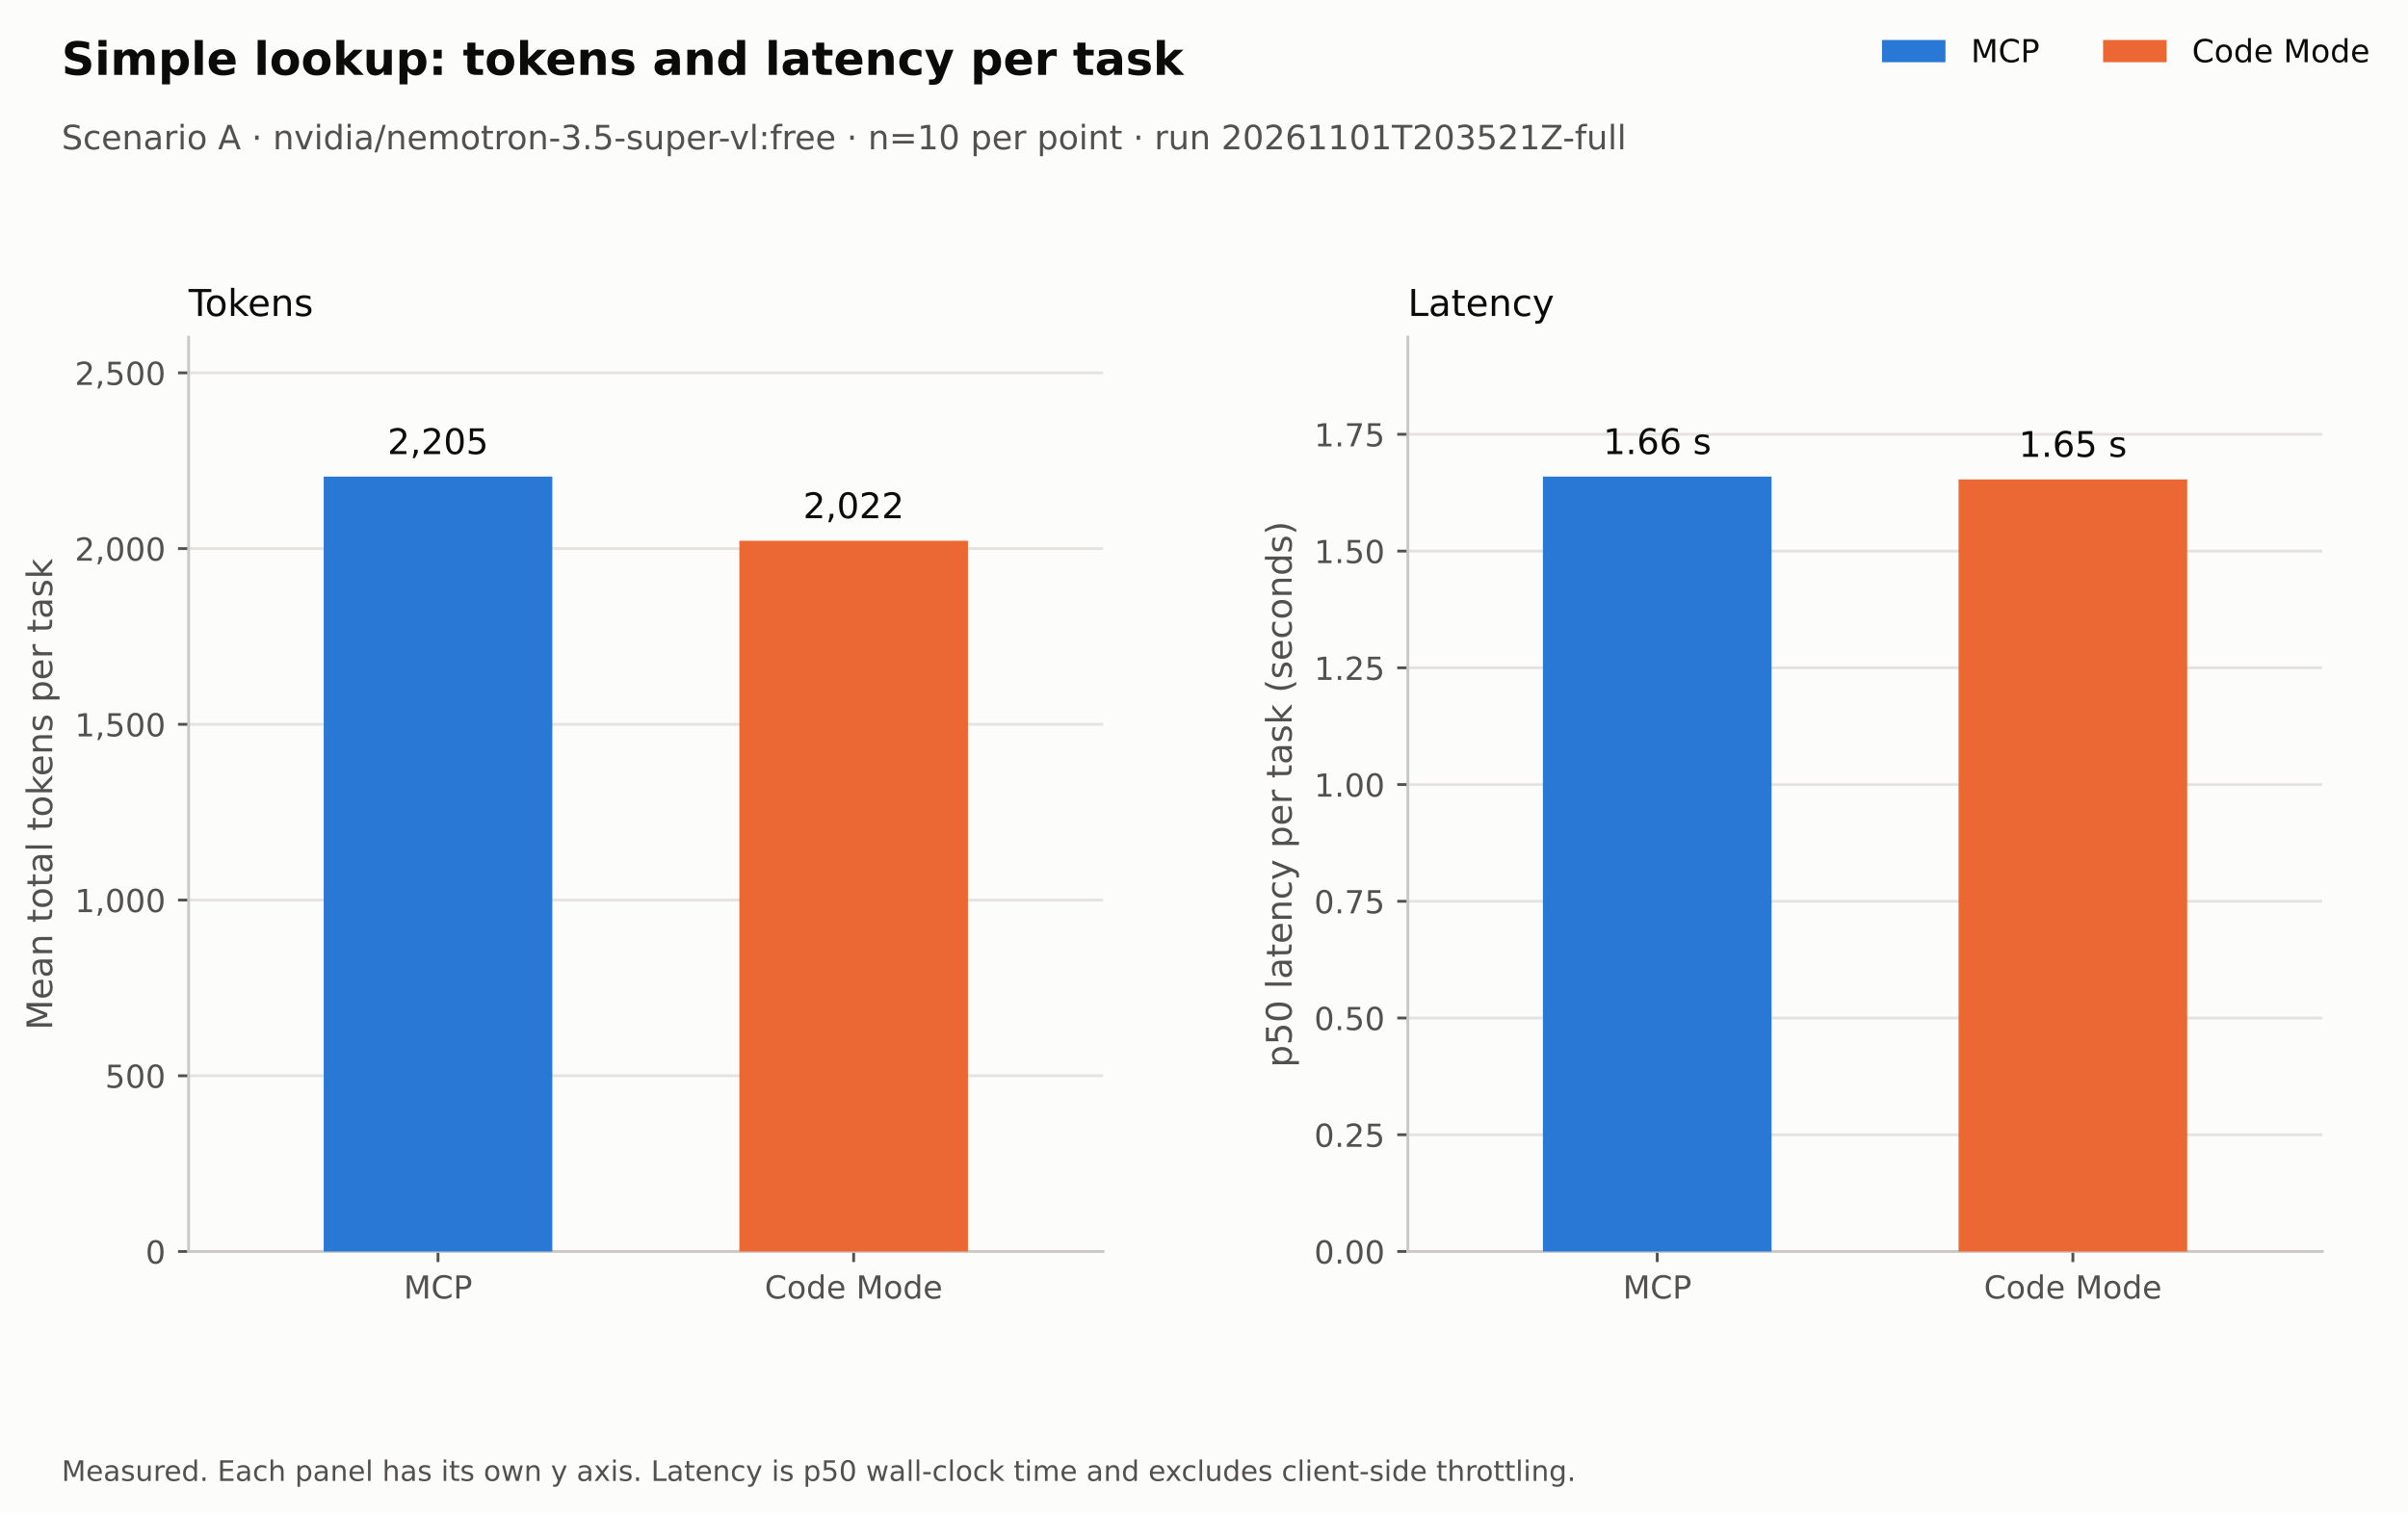
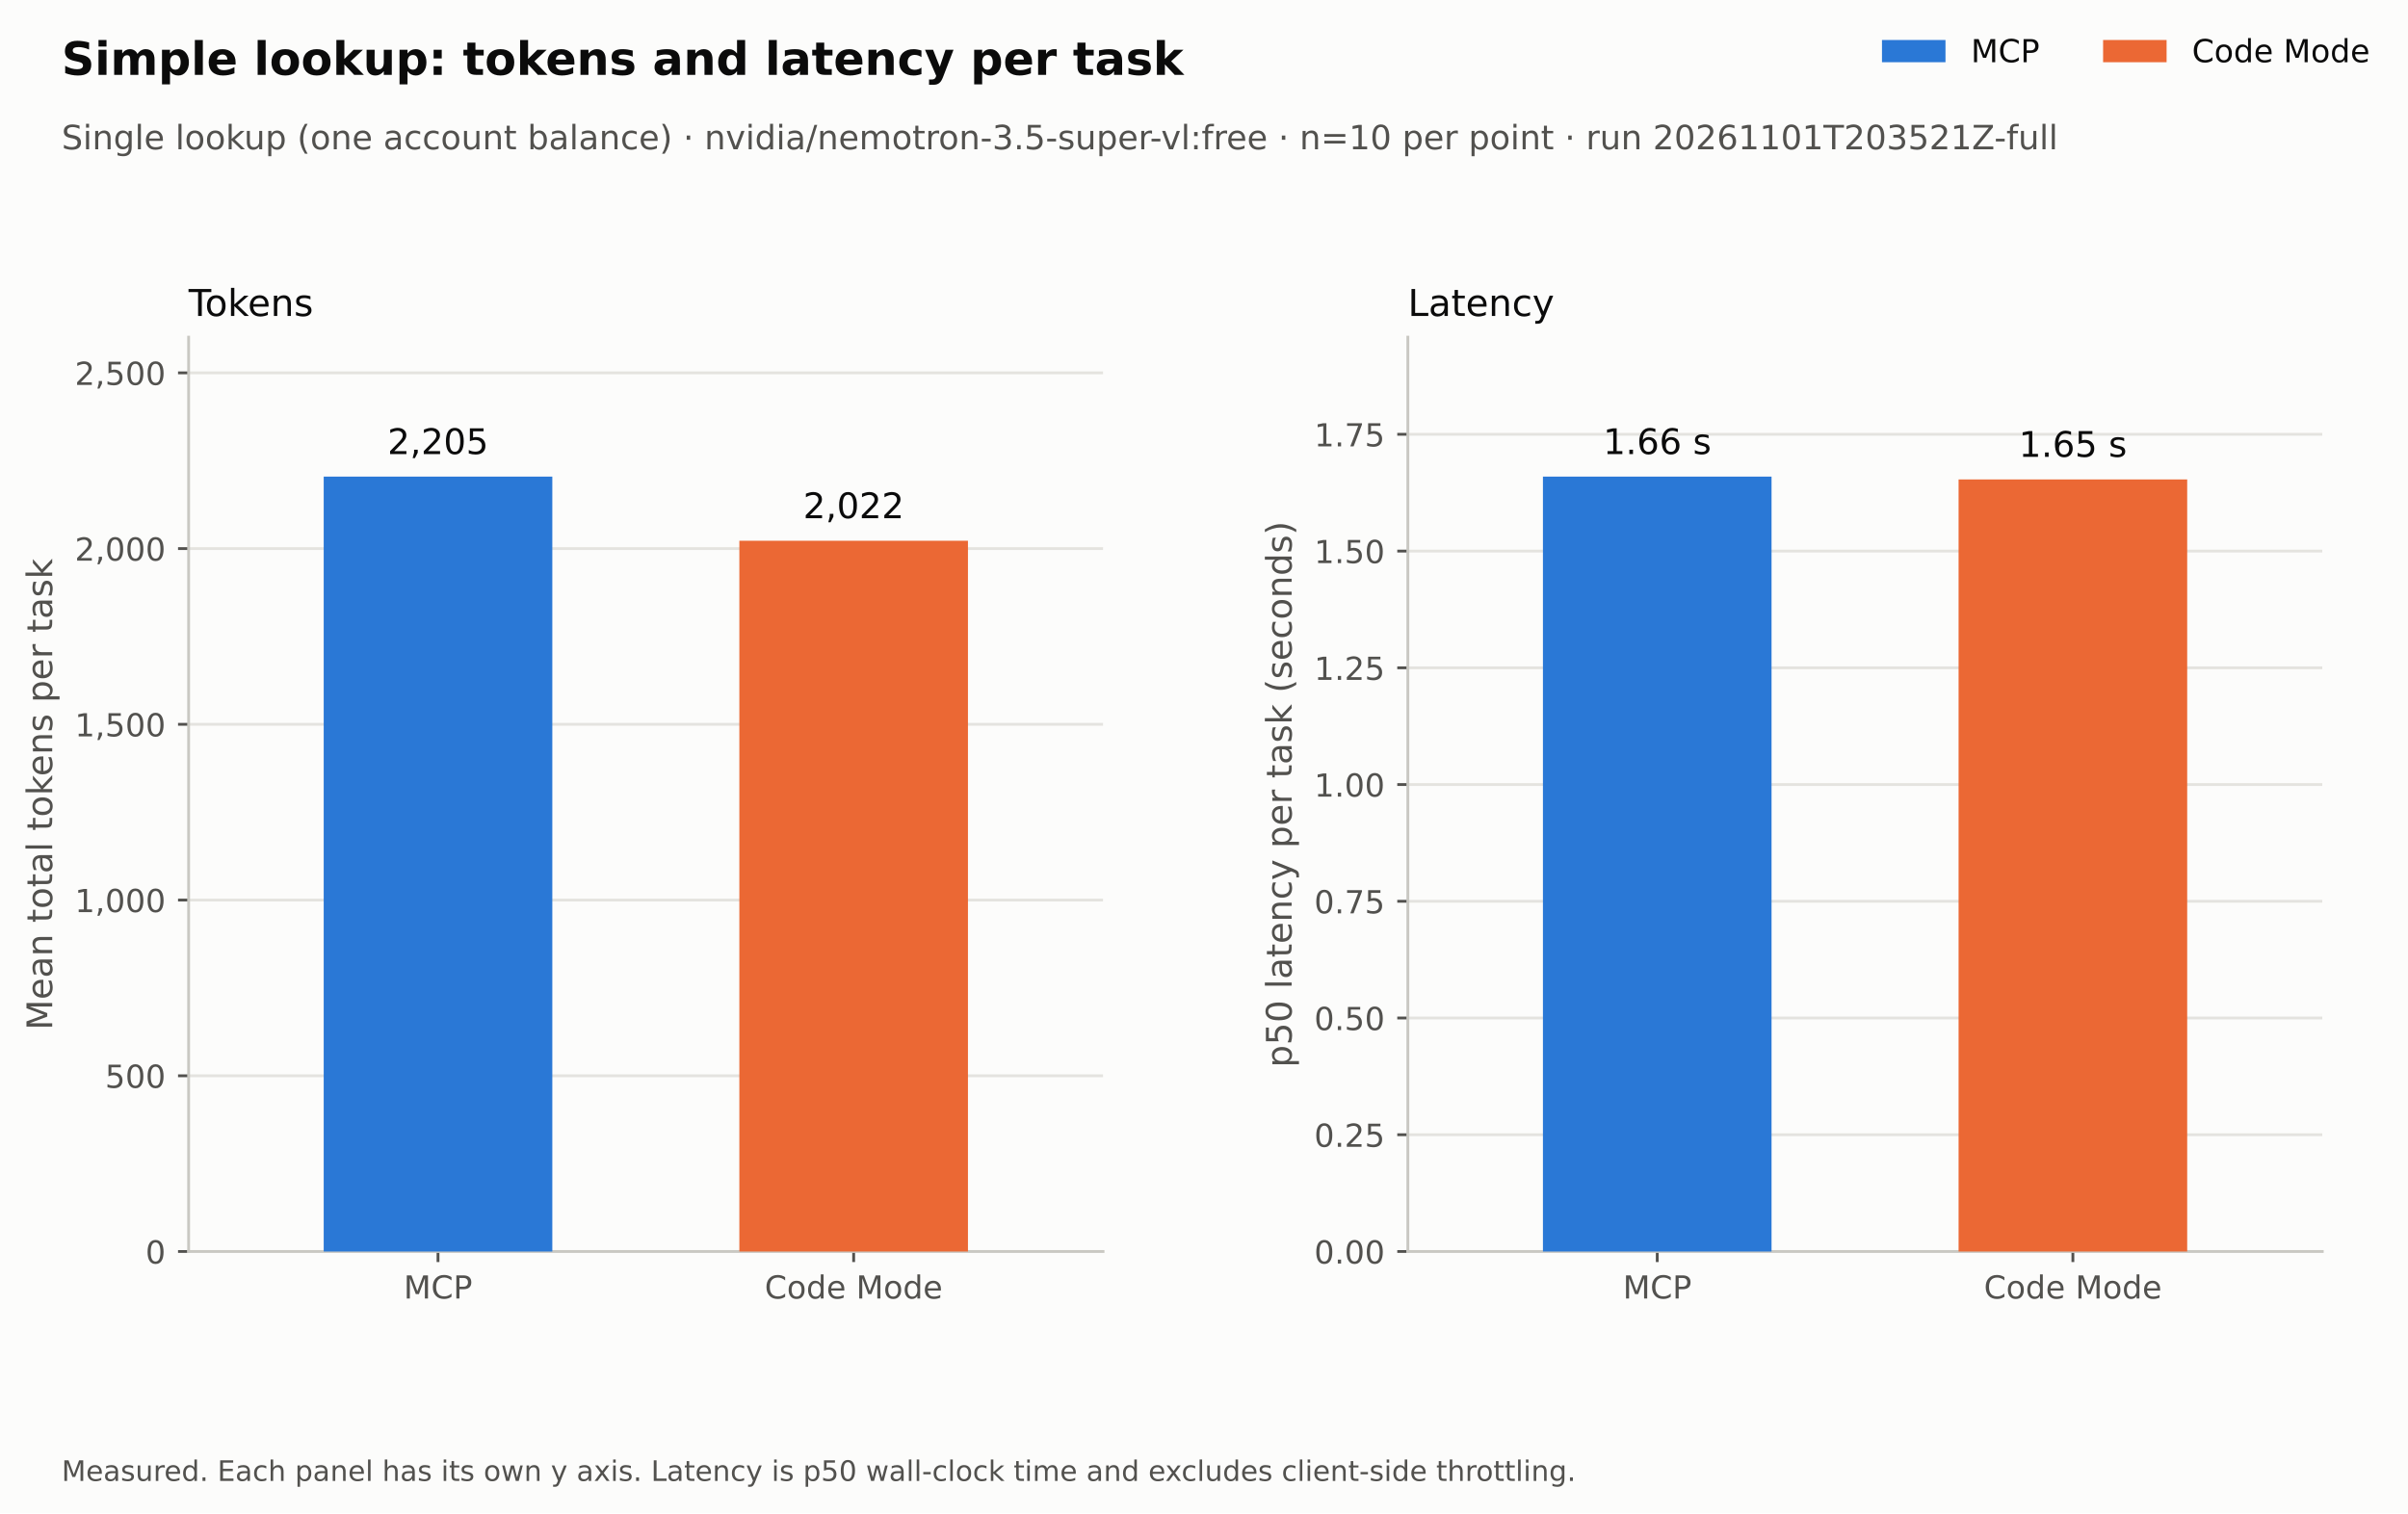
<svg xmlns="http://www.w3.org/2000/svg" xmlns:xlink="http://www.w3.org/1999/xlink" width="682.566pt" height="428.94pt" viewBox="0 0 682.566 428.94" version="1.1">
  <defs>
    <style type="text/css">*{stroke-linejoin: round; stroke-linecap: butt}</style>
  </defs>
  <g id="figure_1">
    <g id="patch_1">
      <path d="M 0 428.94  L 682.566 428.94  L 682.566 0  L 0 0  z " style="fill: #fcfcfb" />
    </g>
    <g id="axes_1">
      <g id="patch_2">
        <path d="M 53.466 354.78  L 312.666 354.78  L 312.666 95.58  L 53.466 95.58  z " style="fill: #fcfcfb" />
      </g>
      <g id="matplotlib.axis_1">
        <g id="xtick_1">
          <g id="line2d_1">
            <defs>
-               <path id="m76a7f70859" d="M 0 0  L 0 3  " style="stroke: #52514e; stroke-width: 0.8" />
+               <path id="mb51c4eba4a" d="M 0 0  L 0 3  " style="stroke: #52514e; stroke-width: 0.8" />
            </defs>
            <g>
-               <use xlink:href="#m76a7f70859" x="124.157" y="354.78" style="fill: #52514e; stroke: #52514e; stroke-width: 0.8" />
+               <use xlink:href="#mb51c4eba4a" x="124.157" y="354.78" style="fill: #52514e; stroke: #52514e; stroke-width: 0.8" />
            </g>
          </g>
          <g id="text_1">
            <text style="font-size: 9px; font-family: 'DejaVu Sans'; text-anchor: middle; fill: #52514e" x="124.157" y="368.118" transform="rotate(-0 124.157 368.1179)">MCP</text>
          </g>
        </g>
        <g id="xtick_2">
          <g id="line2d_2">
            <g>
-               <use xlink:href="#m76a7f70859" x="241.975" y="354.78" style="fill: #52514e; stroke: #52514e; stroke-width: 0.8" />
+               <use xlink:href="#mb51c4eba4a" x="241.975" y="354.78" style="fill: #52514e; stroke: #52514e; stroke-width: 0.8" />
            </g>
          </g>
          <g id="text_2">
            <text style="font-size: 9px; font-family: 'DejaVu Sans'; text-anchor: middle; fill: #52514e" x="241.975" y="368.119" transform="rotate(-0 241.9752 368.1186)">Code Mode</text>
          </g>
        </g>
      </g>
      <g id="matplotlib.axis_2">
        <g id="ytick_1">
          <g id="line2d_3">
-             <path d="M 53.466 354.78  L 312.666 354.78  " clip-path="url(#p78e04255b6)" style="fill: none; stroke: #e4e3df; stroke-width: 0.8; stroke-linecap: square" />
+             <path d="M 53.466 354.78  L 312.666 354.78  " clip-path="url(#p8cfe2c5275)" style="fill: none; stroke: #e4e3df; stroke-width: 0.8; stroke-linecap: square" />
          </g>
          <g id="line2d_4">
            <defs>
-               <path id="mbfd542b038" d="M 0 0  L -3 0  " style="stroke: #52514e; stroke-width: 0.8" />
+               <path id="m6d237dedcd" d="M 0 0  L -3 0  " style="stroke: #52514e; stroke-width: 0.8" />
            </defs>
            <g>
-               <use xlink:href="#mbfd542b038" x="53.466" y="354.78" style="fill: #52514e; stroke: #52514e; stroke-width: 0.8" />
+               <use xlink:href="#m6d237dedcd" x="53.466" y="354.78" style="fill: #52514e; stroke: #52514e; stroke-width: 0.8" />
            </g>
          </g>
          <g id="text_3">
            <text style="font-size: 9px; font-family: 'DejaVu Sans'; text-anchor: end; fill: #52514e" x="46.966" y="358.199" transform="rotate(-0 46.96609 358.1989)">0</text>
          </g>
        </g>
        <g id="ytick_2">
          <g id="line2d_5">
-             <path d="M 53.466 304.963  L 312.666 304.963  " clip-path="url(#p78e04255b6)" style="fill: none; stroke: #e4e3df; stroke-width: 0.8; stroke-linecap: square" />
+             <path d="M 53.466 304.963  L 312.666 304.963  " clip-path="url(#p8cfe2c5275)" style="fill: none; stroke: #e4e3df; stroke-width: 0.8; stroke-linecap: square" />
          </g>
          <g id="line2d_6">
            <g>
-               <use xlink:href="#mbfd542b038" x="53.466" y="304.963" style="fill: #52514e; stroke: #52514e; stroke-width: 0.8" />
+               <use xlink:href="#m6d237dedcd" x="53.466" y="304.963" style="fill: #52514e; stroke: #52514e; stroke-width: 0.8" />
            </g>
          </g>
          <g id="text_4">
            <text style="font-size: 9px; font-family: 'DejaVu Sans'; text-anchor: end; fill: #52514e" x="46.966" y="308.382" transform="rotate(-0 46.96609 308.3824)">500</text>
          </g>
        </g>
        <g id="ytick_3">
          <g id="line2d_7">
-             <path d="M 53.466 255.147  L 312.666 255.147  " clip-path="url(#p78e04255b6)" style="fill: none; stroke: #e4e3df; stroke-width: 0.8; stroke-linecap: square" />
+             <path d="M 53.466 255.147  L 312.666 255.147  " clip-path="url(#p8cfe2c5275)" style="fill: none; stroke: #e4e3df; stroke-width: 0.8; stroke-linecap: square" />
          </g>
          <g id="line2d_8">
            <g>
-               <use xlink:href="#mbfd542b038" x="53.466" y="255.147" style="fill: #52514e; stroke: #52514e; stroke-width: 0.8" />
+               <use xlink:href="#m6d237dedcd" x="53.466" y="255.147" style="fill: #52514e; stroke: #52514e; stroke-width: 0.8" />
            </g>
          </g>
          <g id="text_5">
            <text style="font-size: 9px; font-family: 'DejaVu Sans'; text-anchor: end; fill: #52514e" x="46.966" y="258.566" transform="rotate(-0 46.96609 258.5659)">1,000</text>
          </g>
        </g>
        <g id="ytick_4">
          <g id="line2d_9">
-             <path d="M 53.466 205.33  L 312.666 205.33  " clip-path="url(#p78e04255b6)" style="fill: none; stroke: #e4e3df; stroke-width: 0.8; stroke-linecap: square" />
+             <path d="M 53.466 205.33  L 312.666 205.33  " clip-path="url(#p8cfe2c5275)" style="fill: none; stroke: #e4e3df; stroke-width: 0.8; stroke-linecap: square" />
          </g>
          <g id="line2d_10">
            <g>
-               <use xlink:href="#mbfd542b038" x="53.466" y="205.33" style="fill: #52514e; stroke: #52514e; stroke-width: 0.8" />
+               <use xlink:href="#m6d237dedcd" x="53.466" y="205.33" style="fill: #52514e; stroke: #52514e; stroke-width: 0.8" />
            </g>
          </g>
          <g id="text_6">
            <text style="font-size: 9px; font-family: 'DejaVu Sans'; text-anchor: end; fill: #52514e" x="46.966" y="208.749" transform="rotate(-0 46.96609 208.7493)">1,500</text>
          </g>
        </g>
        <g id="ytick_5">
          <g id="line2d_11">
-             <path d="M 53.466 155.514  L 312.666 155.514  " clip-path="url(#p78e04255b6)" style="fill: none; stroke: #e4e3df; stroke-width: 0.8; stroke-linecap: square" />
+             <path d="M 53.466 155.514  L 312.666 155.514  " clip-path="url(#p8cfe2c5275)" style="fill: none; stroke: #e4e3df; stroke-width: 0.8; stroke-linecap: square" />
          </g>
          <g id="line2d_12">
            <g>
-               <use xlink:href="#mbfd542b038" x="53.466" y="155.514" style="fill: #52514e; stroke: #52514e; stroke-width: 0.8" />
+               <use xlink:href="#m6d237dedcd" x="53.466" y="155.514" style="fill: #52514e; stroke: #52514e; stroke-width: 0.8" />
            </g>
          </g>
          <g id="text_7">
            <text style="font-size: 9px; font-family: 'DejaVu Sans'; text-anchor: end; fill: #52514e" x="46.966" y="158.933" transform="rotate(-0 46.96609 158.9328)">2,000</text>
          </g>
        </g>
        <g id="ytick_6">
          <g id="line2d_13">
-             <path d="M 53.466 105.697  L 312.666 105.697  " clip-path="url(#p78e04255b6)" style="fill: none; stroke: #e4e3df; stroke-width: 0.8; stroke-linecap: square" />
+             <path d="M 53.466 105.697  L 312.666 105.697  " clip-path="url(#p8cfe2c5275)" style="fill: none; stroke: #e4e3df; stroke-width: 0.8; stroke-linecap: square" />
          </g>
          <g id="line2d_14">
            <g>
-               <use xlink:href="#mbfd542b038" x="53.466" y="105.697" style="fill: #52514e; stroke: #52514e; stroke-width: 0.8" />
+               <use xlink:href="#m6d237dedcd" x="53.466" y="105.697" style="fill: #52514e; stroke: #52514e; stroke-width: 0.8" />
            </g>
          </g>
          <g id="text_8">
            <text style="font-size: 9px; font-family: 'DejaVu Sans'; text-anchor: end; fill: #52514e" x="46.966" y="109.116" transform="rotate(-0 46.96609 109.1163)">2,500</text>
          </g>
        </g>
        <g id="text_9">
          <text style="font-size: 10px; font-family: 'DejaVu Sans'; text-anchor: middle; fill: #52514e" x="14.798" y="225.18" transform="rotate(-90 14.79844 225.18)">Mean total tokens per task</text>
        </g>
      </g>
      <g id="patch_3">
        <path d="M 53.466 354.78  L 53.466 95.58  " style="fill: none; stroke: #c9c8c2; stroke-width: 0.8; stroke-linejoin: miter; stroke-linecap: square" />
      </g>
      <g id="patch_4">
        <path d="M 53.466 354.78  L 312.666 354.78  " style="fill: none; stroke: #c9c8c2; stroke-width: 0.8; stroke-linejoin: miter; stroke-linecap: square" />
      </g>
      <g id="patch_5">
-         <path d="M 91.757 354.78  L 156.557 354.78  L 156.557 135.119  L 91.757 135.119  z " clip-path="url(#p78e04255b6)" style="fill: #2a78d6" />
+         <path d="M 91.757 354.78  L 156.557 354.78  L 156.557 135.119  L 91.757 135.119  z " clip-path="url(#p8cfe2c5275)" style="fill: #2a78d6" />
      </g>
      <g id="text_10">
        <text style="font-size: 10px; font-family: 'DejaVu Sans'; text-anchor: middle; fill: #0b0b0b" x="124.157" y="128.717" transform="rotate(-0 124.157 128.7166)">2,205</text>
      </g>
      <g id="patch_6">
-         <path d="M 209.575 354.78  L 274.375 354.78  L 274.375 153.302  L 209.575 153.302  z " clip-path="url(#p78e04255b6)" style="fill: #eb6834" />
+         <path d="M 209.575 354.78  L 274.375 354.78  L 274.375 153.302  L 209.575 153.302  z " clip-path="url(#p8cfe2c5275)" style="fill: #eb6834" />
      </g>
      <g id="text_11">
        <text style="font-size: 10px; font-family: 'DejaVu Sans'; text-anchor: middle; fill: #0b0b0b" x="241.975" y="146.9" transform="rotate(-0 241.9752 146.8997)">2,022</text>
      </g>
      <g id="text_12">
        <text style="font-size: 10.5px; font-family: 'DejaVu Sans'; text-anchor: start; fill: #0b0b0b" x="53.466" y="89.58" transform="rotate(-0 53.46609 89.58)">Tokens</text>
      </g>
    </g>
    <g id="axes_2">
      <g id="patch_7">
        <path d="M 399.066 354.78  L 658.266 354.78  L 658.266 95.58  L 399.066 95.58  z " style="fill: #fcfcfb" />
      </g>
      <g id="matplotlib.axis_3">
        <g id="xtick_3">
          <g id="line2d_15">
            <g>
-               <use xlink:href="#m76a7f70859" x="469.757" y="354.78" style="fill: #52514e; stroke: #52514e; stroke-width: 0.8" />
+               <use xlink:href="#mb51c4eba4a" x="469.757" y="354.78" style="fill: #52514e; stroke: #52514e; stroke-width: 0.8" />
            </g>
          </g>
          <g id="text_13">
            <text style="font-size: 9px; font-family: 'DejaVu Sans'; text-anchor: middle; fill: #52514e" x="469.757" y="368.118" transform="rotate(-0 469.757 368.1179)">MCP</text>
          </g>
        </g>
        <g id="xtick_4">
          <g id="line2d_16">
            <g>
-               <use xlink:href="#m76a7f70859" x="587.575" y="354.78" style="fill: #52514e; stroke: #52514e; stroke-width: 0.8" />
+               <use xlink:href="#mb51c4eba4a" x="587.575" y="354.78" style="fill: #52514e; stroke: #52514e; stroke-width: 0.8" />
            </g>
          </g>
          <g id="text_14">
            <text style="font-size: 9px; font-family: 'DejaVu Sans'; text-anchor: middle; fill: #52514e" x="587.575" y="368.119" transform="rotate(-0 587.5752 368.1186)">Code Mode</text>
          </g>
        </g>
      </g>
      <g id="matplotlib.axis_4">
        <g id="ytick_7">
          <g id="line2d_17">
-             <path d="M 399.066 354.78  L 658.266 354.78  " clip-path="url(#p9cacb7f744)" style="fill: none; stroke: #e4e3df; stroke-width: 0.8; stroke-linecap: square" />
+             <path d="M 399.066 354.78  L 658.266 354.78  " clip-path="url(#p879b7a8ae4)" style="fill: none; stroke: #e4e3df; stroke-width: 0.8; stroke-linecap: square" />
          </g>
          <g id="line2d_18">
            <g>
-               <use xlink:href="#mbfd542b038" x="399.066" y="354.78" style="fill: #52514e; stroke: #52514e; stroke-width: 0.8" />
+               <use xlink:href="#m6d237dedcd" x="399.066" y="354.78" style="fill: #52514e; stroke: #52514e; stroke-width: 0.8" />
            </g>
          </g>
          <g id="text_15">
            <text style="font-size: 9px; font-family: 'DejaVu Sans'; text-anchor: end; fill: #52514e" x="392.566" y="358.199" transform="rotate(-0 392.5661 358.1989)">0.00</text>
          </g>
        </g>
        <g id="ytick_8">
          <g id="line2d_19">
-             <path d="M 399.066 321.686  L 658.266 321.686  " clip-path="url(#p9cacb7f744)" style="fill: none; stroke: #e4e3df; stroke-width: 0.8; stroke-linecap: square" />
+             <path d="M 399.066 321.686  L 658.266 321.686  " clip-path="url(#p879b7a8ae4)" style="fill: none; stroke: #e4e3df; stroke-width: 0.8; stroke-linecap: square" />
          </g>
          <g id="line2d_20">
            <g>
-               <use xlink:href="#mbfd542b038" x="399.066" y="321.686" style="fill: #52514e; stroke: #52514e; stroke-width: 0.8" />
+               <use xlink:href="#m6d237dedcd" x="399.066" y="321.686" style="fill: #52514e; stroke: #52514e; stroke-width: 0.8" />
            </g>
          </g>
          <g id="text_16">
            <text style="font-size: 9px; font-family: 'DejaVu Sans'; text-anchor: end; fill: #52514e" x="392.566" y="325.105" transform="rotate(-0 392.5661 325.1052)">0.25</text>
          </g>
        </g>
        <g id="ytick_9">
          <g id="line2d_21">
-             <path d="M 399.066 288.593  L 658.266 288.593  " clip-path="url(#p9cacb7f744)" style="fill: none; stroke: #e4e3df; stroke-width: 0.8; stroke-linecap: square" />
+             <path d="M 399.066 288.593  L 658.266 288.593  " clip-path="url(#p879b7a8ae4)" style="fill: none; stroke: #e4e3df; stroke-width: 0.8; stroke-linecap: square" />
          </g>
          <g id="line2d_22">
            <g>
-               <use xlink:href="#mbfd542b038" x="399.066" y="288.593" style="fill: #52514e; stroke: #52514e; stroke-width: 0.8" />
+               <use xlink:href="#m6d237dedcd" x="399.066" y="288.593" style="fill: #52514e; stroke: #52514e; stroke-width: 0.8" />
            </g>
          </g>
          <g id="text_17">
            <text style="font-size: 9px; font-family: 'DejaVu Sans'; text-anchor: end; fill: #52514e" x="392.566" y="292.011" transform="rotate(-0 392.5661 292.0115)">0.50</text>
          </g>
        </g>
        <g id="ytick_10">
          <g id="line2d_23">
-             <path d="M 399.066 255.499  L 658.266 255.499  " clip-path="url(#p9cacb7f744)" style="fill: none; stroke: #e4e3df; stroke-width: 0.8; stroke-linecap: square" />
+             <path d="M 399.066 255.499  L 658.266 255.499  " clip-path="url(#p879b7a8ae4)" style="fill: none; stroke: #e4e3df; stroke-width: 0.8; stroke-linecap: square" />
          </g>
          <g id="line2d_24">
            <g>
-               <use xlink:href="#mbfd542b038" x="399.066" y="255.499" style="fill: #52514e; stroke: #52514e; stroke-width: 0.8" />
+               <use xlink:href="#m6d237dedcd" x="399.066" y="255.499" style="fill: #52514e; stroke: #52514e; stroke-width: 0.8" />
            </g>
          </g>
          <g id="text_18">
            <text style="font-size: 9px; font-family: 'DejaVu Sans'; text-anchor: end; fill: #52514e" x="392.566" y="258.918" transform="rotate(-0 392.5661 258.9177)">0.75</text>
          </g>
        </g>
        <g id="ytick_11">
          <g id="line2d_25">
-             <path d="M 399.066 222.405  L 658.266 222.405  " clip-path="url(#p9cacb7f744)" style="fill: none; stroke: #e4e3df; stroke-width: 0.8; stroke-linecap: square" />
+             <path d="M 399.066 222.405  L 658.266 222.405  " clip-path="url(#p879b7a8ae4)" style="fill: none; stroke: #e4e3df; stroke-width: 0.8; stroke-linecap: square" />
          </g>
          <g id="line2d_26">
            <g>
-               <use xlink:href="#mbfd542b038" x="399.066" y="222.405" style="fill: #52514e; stroke: #52514e; stroke-width: 0.8" />
+               <use xlink:href="#m6d237dedcd" x="399.066" y="222.405" style="fill: #52514e; stroke: #52514e; stroke-width: 0.8" />
            </g>
          </g>
          <g id="text_19">
            <text style="font-size: 9px; font-family: 'DejaVu Sans'; text-anchor: end; fill: #52514e" x="392.566" y="225.824" transform="rotate(-0 392.5661 225.824)">1.00</text>
          </g>
        </g>
        <g id="ytick_12">
          <g id="line2d_27">
-             <path d="M 399.066 189.311  L 658.266 189.311  " clip-path="url(#p9cacb7f744)" style="fill: none; stroke: #e4e3df; stroke-width: 0.8; stroke-linecap: square" />
+             <path d="M 399.066 189.311  L 658.266 189.311  " clip-path="url(#p879b7a8ae4)" style="fill: none; stroke: #e4e3df; stroke-width: 0.8; stroke-linecap: square" />
          </g>
          <g id="line2d_28">
            <g>
-               <use xlink:href="#mbfd542b038" x="399.066" y="189.311" style="fill: #52514e; stroke: #52514e; stroke-width: 0.8" />
+               <use xlink:href="#m6d237dedcd" x="399.066" y="189.311" style="fill: #52514e; stroke: #52514e; stroke-width: 0.8" />
            </g>
          </g>
          <g id="text_20">
            <text style="font-size: 9px; font-family: 'DejaVu Sans'; text-anchor: end; fill: #52514e" x="392.566" y="192.73" transform="rotate(-0 392.5661 192.7302)">1.25</text>
          </g>
        </g>
        <g id="ytick_13">
          <g id="line2d_29">
-             <path d="M 399.066 156.218  L 658.266 156.218  " clip-path="url(#p9cacb7f744)" style="fill: none; stroke: #e4e3df; stroke-width: 0.8; stroke-linecap: square" />
+             <path d="M 399.066 156.218  L 658.266 156.218  " clip-path="url(#p879b7a8ae4)" style="fill: none; stroke: #e4e3df; stroke-width: 0.8; stroke-linecap: square" />
          </g>
          <g id="line2d_30">
            <g>
-               <use xlink:href="#mbfd542b038" x="399.066" y="156.218" style="fill: #52514e; stroke: #52514e; stroke-width: 0.8" />
+               <use xlink:href="#m6d237dedcd" x="399.066" y="156.218" style="fill: #52514e; stroke: #52514e; stroke-width: 0.8" />
            </g>
          </g>
          <g id="text_21">
            <text style="font-size: 9px; font-family: 'DejaVu Sans'; text-anchor: end; fill: #52514e" x="392.566" y="159.637" transform="rotate(-0 392.5661 159.6365)">1.50</text>
          </g>
        </g>
        <g id="ytick_14">
          <g id="line2d_31">
-             <path d="M 399.066 123.124  L 658.266 123.124  " clip-path="url(#p9cacb7f744)" style="fill: none; stroke: #e4e3df; stroke-width: 0.8; stroke-linecap: square" />
+             <path d="M 399.066 123.124  L 658.266 123.124  " clip-path="url(#p879b7a8ae4)" style="fill: none; stroke: #e4e3df; stroke-width: 0.8; stroke-linecap: square" />
          </g>
          <g id="line2d_32">
            <g>
-               <use xlink:href="#mbfd542b038" x="399.066" y="123.124" style="fill: #52514e; stroke: #52514e; stroke-width: 0.8" />
+               <use xlink:href="#m6d237dedcd" x="399.066" y="123.124" style="fill: #52514e; stroke: #52514e; stroke-width: 0.8" />
            </g>
          </g>
          <g id="text_22">
            <text style="font-size: 9px; font-family: 'DejaVu Sans'; text-anchor: end; fill: #52514e" x="392.566" y="126.543" transform="rotate(-0 392.5661 126.5428)">1.75</text>
          </g>
        </g>
        <g id="text_23">
          <text style="font-size: 10px; font-family: 'DejaVu Sans'; text-anchor: middle; fill: #52514e" x="366.125" y="225.18" transform="rotate(-90 366.1247 225.18)">p50 latency per task (seconds)</text>
        </g>
      </g>
      <g id="patch_8">
        <path d="M 399.066 354.78  L 399.066 95.58  " style="fill: none; stroke: #c9c8c2; stroke-width: 0.8; stroke-linejoin: miter; stroke-linecap: square" />
      </g>
      <g id="patch_9">
        <path d="M 399.066 354.78  L 658.266 354.78  " style="fill: none; stroke: #c9c8c2; stroke-width: 0.8; stroke-linejoin: miter; stroke-linecap: square" />
      </g>
      <g id="patch_10">
-         <path d="M 437.357 354.78  L 502.157 354.78  L 502.157 135.119  L 437.357 135.119  z " clip-path="url(#p9cacb7f744)" style="fill: #2a78d6" />
+         <path d="M 437.357 354.78  L 502.157 354.78  L 502.157 135.119  L 437.357 135.119  z " clip-path="url(#p879b7a8ae4)" style="fill: #2a78d6" />
      </g>
      <g id="text_24">
        <text style="font-size: 10px; font-family: 'DejaVu Sans'; text-anchor: middle; fill: #0b0b0b" x="469.757" y="128.717" transform="rotate(-0 469.757 128.7166)">1.66 s</text>
      </g>
      <g id="patch_11">
-         <path d="M 555.175 354.78  L 619.975 354.78  L 619.975 135.906  L 555.175 135.906  z " clip-path="url(#p9cacb7f744)" style="fill: #eb6834" />
+         <path d="M 555.175 354.78  L 619.975 354.78  L 619.975 135.906  L 555.175 135.906  z " clip-path="url(#p879b7a8ae4)" style="fill: #eb6834" />
      </g>
      <g id="text_25">
        <text style="font-size: 10px; font-family: 'DejaVu Sans'; text-anchor: middle; fill: #0b0b0b" x="587.575" y="129.504" transform="rotate(-0 587.5752 129.504)">1.65 s</text>
      </g>
      <g id="text_26">
        <text style="font-size: 10.5px; font-family: 'DejaVu Sans'; text-anchor: start; fill: #0b0b0b" x="399.066" y="89.58" transform="rotate(-0 399.0661 89.58)">Latency</text>
      </g>
    </g>
    <g id="text_27">
      <text style="font-weight: 700; font-size: 13px; font-family: 'DejaVu Sans'; text-anchor: start; fill: #0b0b0b" x="17.466" y="21.218" transform="rotate(-0 17.46609 21.21797)">Simple lookup: tokens and latency per task</text>
    </g>
    <g id="text_28">
-       <text style="font-size: 9.5px; font-family: 'DejaVu Sans'; text-anchor: start; fill: #52514e" x="17.466" y="42.319" transform="rotate(-0 17.46609 42.31852)">Scenario A · nvidia/nemotron-3.5-super-vl:free · n=10 per point · run 20261101T203521Z-full</text>
+       <text style="font-size: 9.5px; font-family: 'DejaVu Sans'; text-anchor: start; fill: #52514e" x="17.466" y="42.319" transform="rotate(-0 17.46609 42.31852)">Single lookup (one account balance) · nvidia/nemotron-3.5-super-vl:free · n=10 per point · run 20261101T203521Z-full</text>
    </g>
    <g id="text_29">
      <text style="font-size: 8px; font-family: 'DejaVu Sans'; text-anchor: start; fill: #52514e" x="17.466" y="419.818" transform="rotate(-0 17.46609 419.8181)">Measured. Each panel has its own y axis. Latency is p50 wall-clock time and excludes client-side throttling.</text>
    </g>
    <g id="legend_1">
      <g id="patch_12">
        <path d="M 533.463 17.639  L 551.463 17.639  L 551.463 11.339  L 533.463 11.339  z " style="fill: #2a78d6" />
      </g>
      <g id="text_30">
        <text style="font-size: 9px; font-family: 'DejaVu Sans'; text-anchor: start; fill: #0b0b0b" x="558.663" y="17.639" transform="rotate(-0 558.6628 17.63859)">MCP</text>
      </g>
      <g id="patch_13">
        <path d="M 596.139 17.639  L 614.139 17.639  L 614.139 11.339  L 596.139 11.339  z " style="fill: #eb6834" />
      </g>
      <g id="text_31">
        <text style="font-size: 9px; font-family: 'DejaVu Sans'; text-anchor: start; fill: #0b0b0b" x="621.339" y="17.639" transform="rotate(-0 621.3394 17.63859)">Code Mode</text>
      </g>
    </g>
  </g>
  <defs>
-     <clipPath id="p78e04255b6">
+     <clipPath id="p8cfe2c5275">
      <rect x="53.466" y="95.58" width="259.2" height="259.2" />
    </clipPath>
-     <clipPath id="p9cacb7f744">
+     <clipPath id="p879b7a8ae4">
      <rect x="399.066" y="95.58" width="259.2" height="259.2" />
    </clipPath>
  </defs>
</svg>
